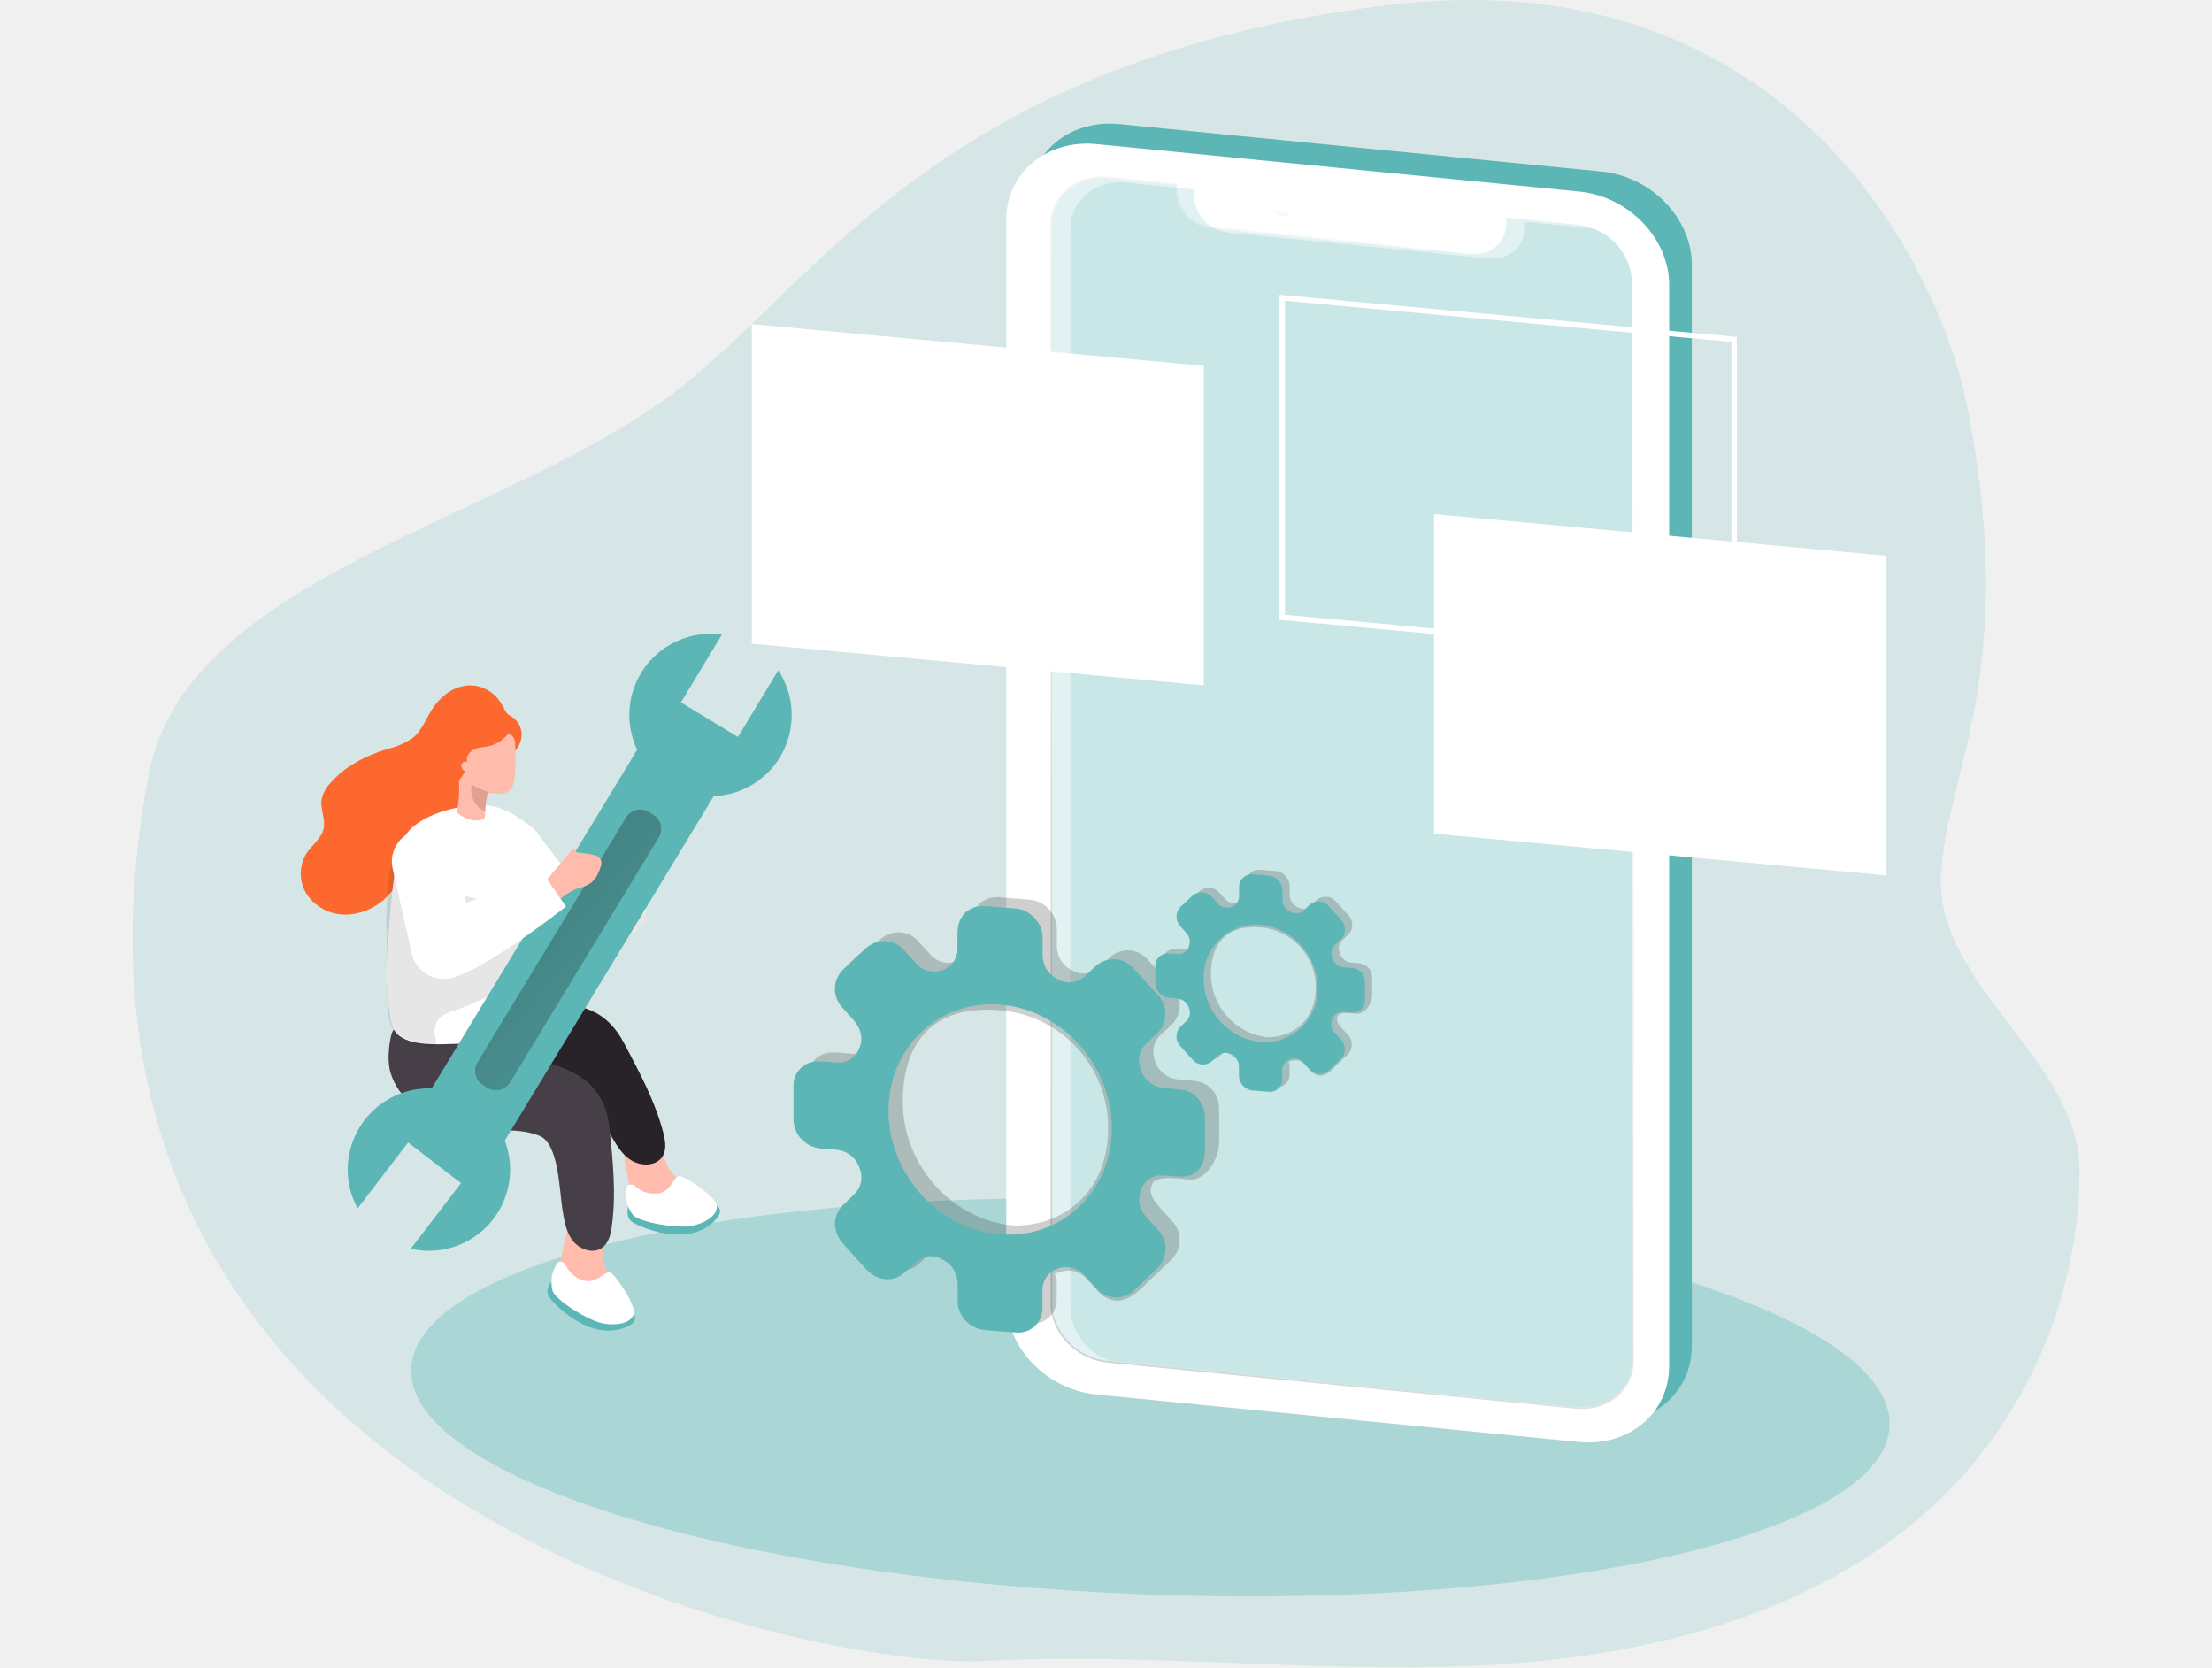
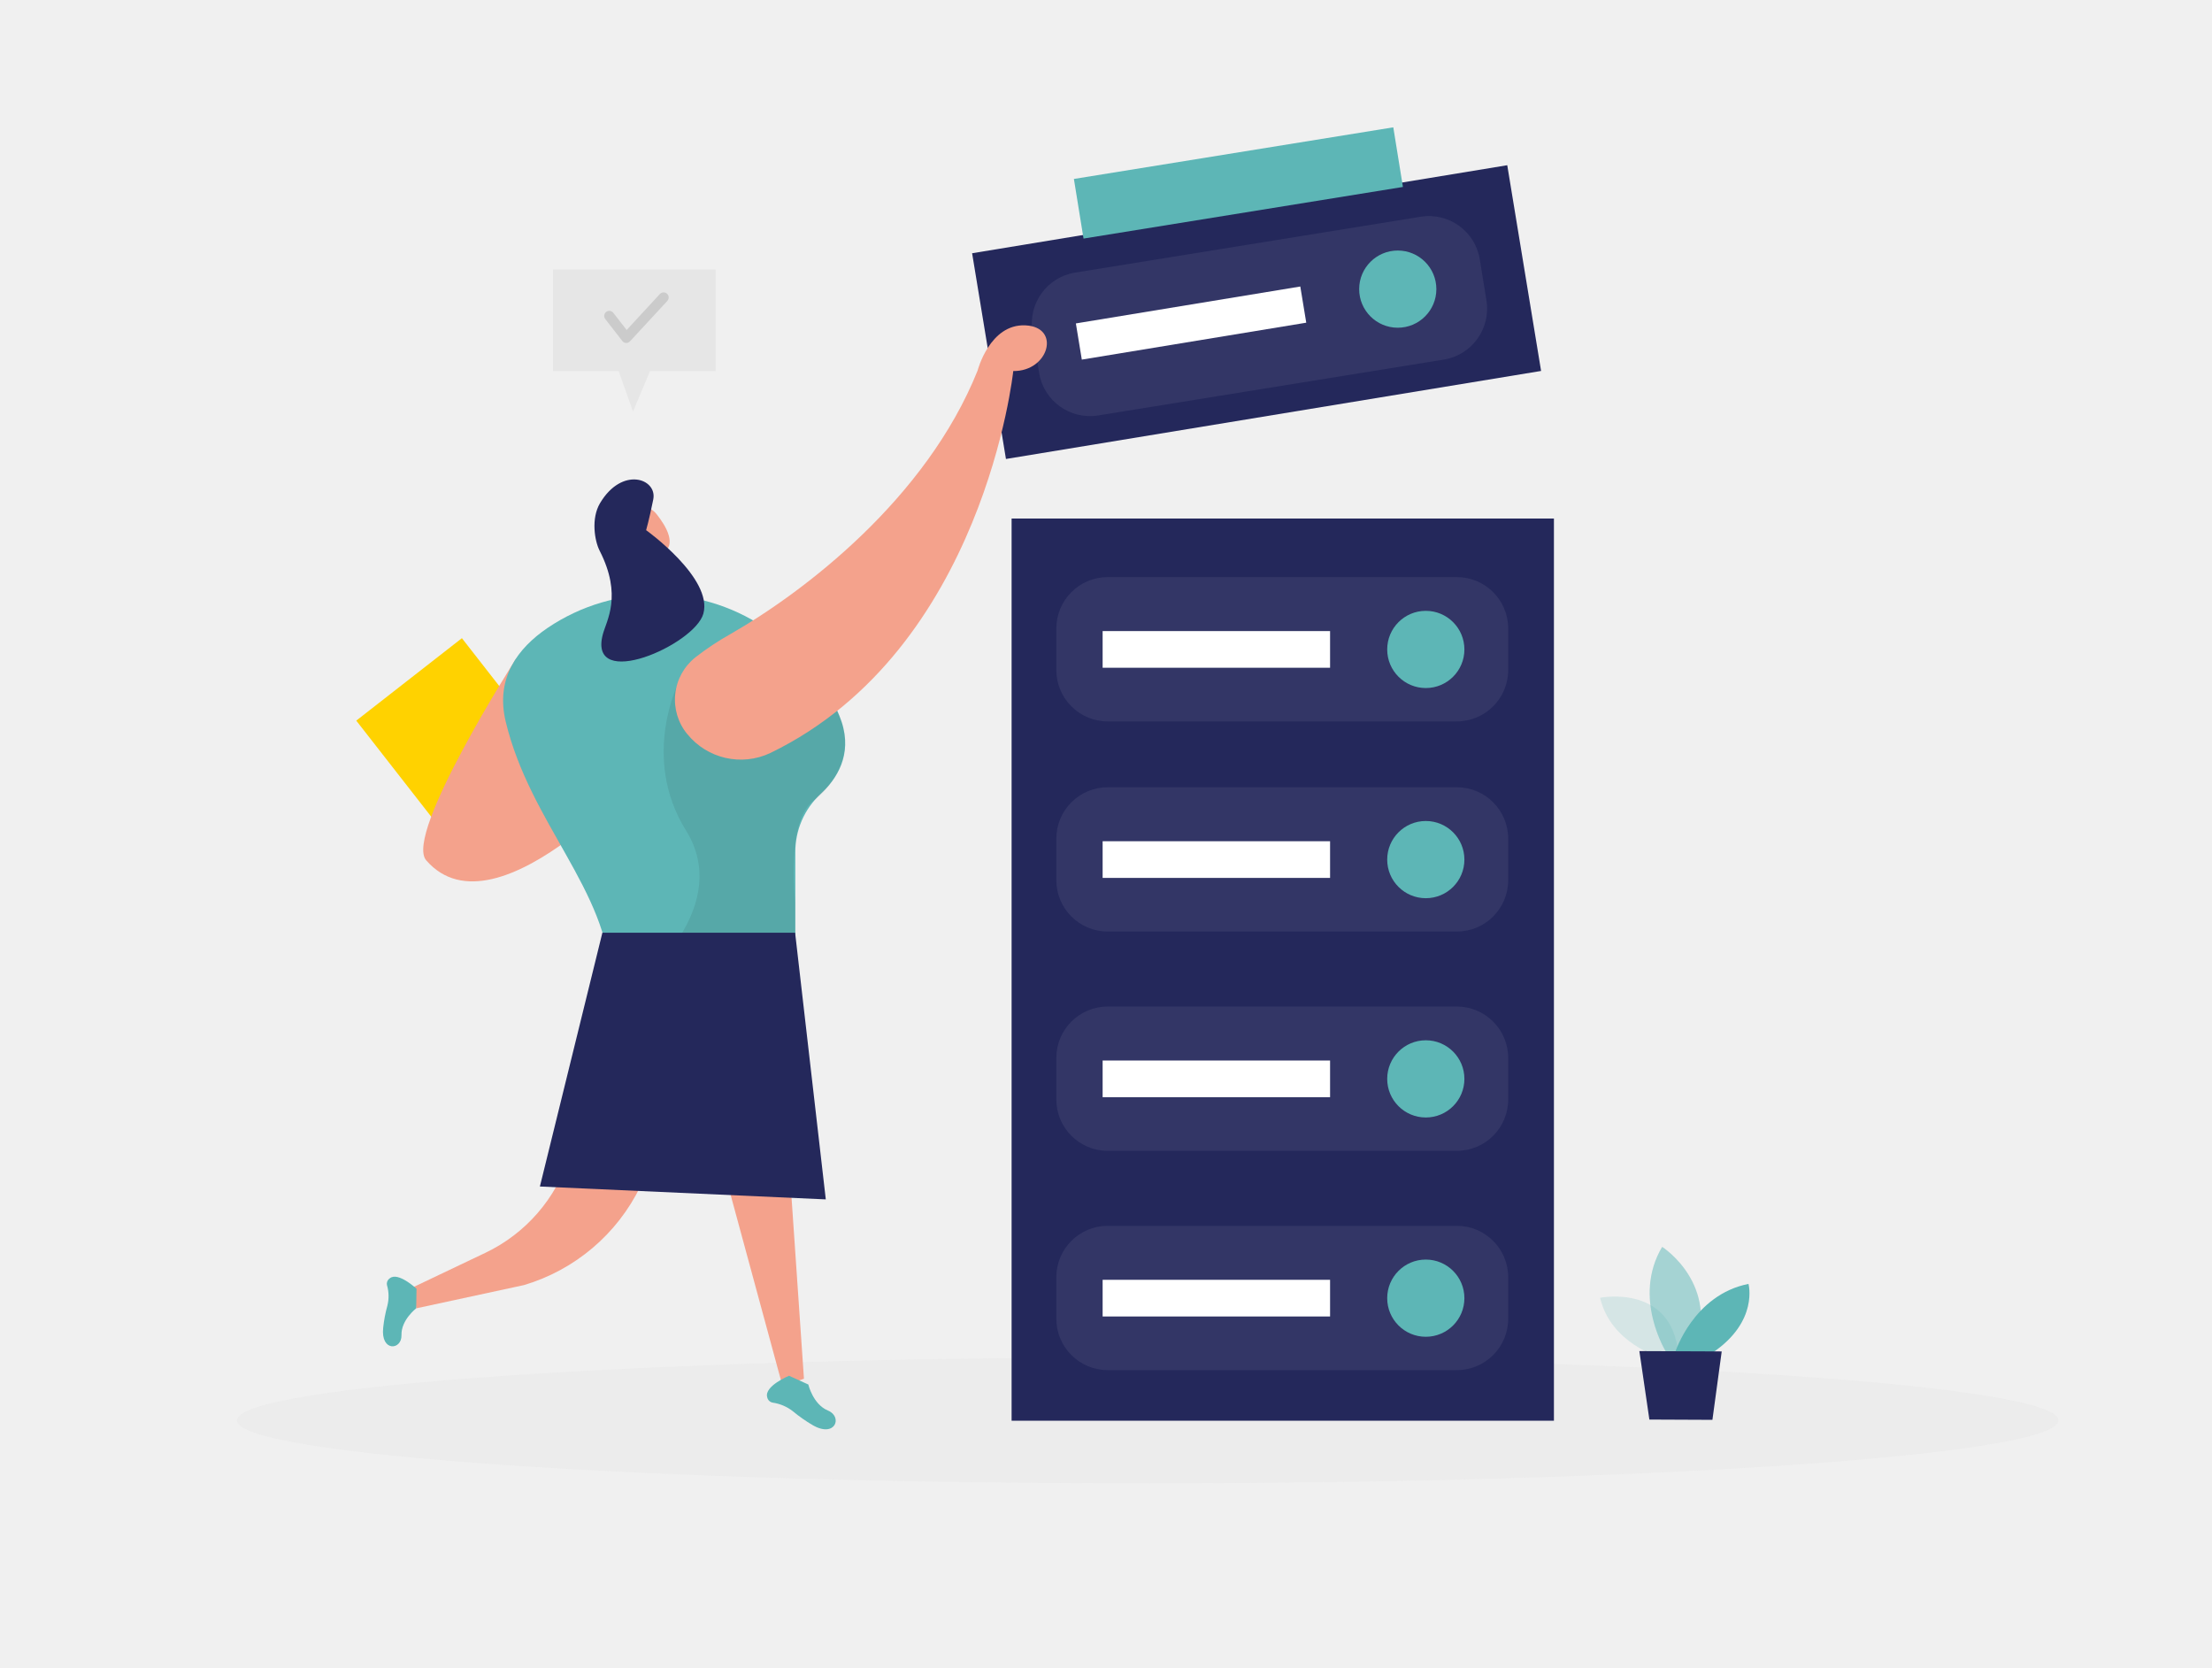
- <svg xmlns="http://www.w3.org/2000/svg" xmlns:xlink="http://www.w3.org/1999/xlink" id="Layer_1" data-name="Layer 1" viewBox="0 0 379.36 324.85" width="406" height="306" class="illustration styles_illustrationTablet__1DWOa">
-   <defs>
-     <linearGradient id="linear-gradient" x1="3202.05" y1="659.23" x2="3373.14" y2="795.88" gradientTransform="matrix(-1.07, -0.1, 0, 1, 3769.86, -194.26)" gradientUnits="userSpaceOnUse">
-       <stop offset="0" stop-color="#fff" />
-       <stop offset="1" stop-color="#cbcbcb" />
-     </linearGradient>
-     <linearGradient id="linear-gradient-2" x1="3286.2" y1="604.81" x2="3286.11" y2="616.25" gradientTransform="matrix(-1.07, -0.1, 0, 1, 3741.22, -228.26)" xlink:href="#linear-gradient" />
-     <linearGradient id="linear-gradient-3" x1="3297.92" y1="606.17" x2="3298.55" y2="614.55" gradientTransform="matrix(-0.45, -0.97, -0.86, 0.5, 2259.48, 2975.32)" xlink:href="#linear-gradient" />
-     <linearGradient id="linear-gradient-4" x1="4274.39" y1="422.64" x2="4158.9" y2="499.42" gradientTransform="matrix(0.91, -0.41, -0.41, -0.91, -3548.42, 2379.55)" gradientUnits="userSpaceOnUse">
-       <stop offset="0.01" />
-       <stop offset="0.13" stop-opacity="0.69" />
-       <stop offset="0.25" stop-opacity="0.32" />
-       <stop offset="1" stop-opacity="0" />
-     </linearGradient>
-   </defs>
-   <path d="M272.41,35.09c81-10.21,108.78,54.09,113.41,76.69,10.78,52.72-3.77,72.56-4.8,92.67-1.1,21.64,27,36.09,27,57.78a89.88,89.88,0,0,1-25.77,62.49c-23.05,23.24-57.15,32-89.83,33.71s-65.47-2.56-98.16-.8C163.31,359.29,4.57,328.72,31.76,185c7.41-39.22,70.82-49.52,104.12-75.82C162.61,88,186.92,45.88,272.41,35.09Z" transform="translate(-28.64 -34)" fill="#5db6b6" opacity="0.18" style="isolation: isolate;" />
-   <ellipse cx="226.95" cy="306.24" rx="38.4" ry="144.15" transform="translate(-116.44 487.22) rotate(-87.79)" fill="#5db6b6" opacity="0.35" style="isolation: isolate;" />
-   <path d="M203.3,72.94V283.6c0,9.1,7.88,17.26,17.59,18.21l94,9.25c9.7.95,17.58-5.65,17.58-14.76V85.64c0-9.11-7.88-17.27-17.58-18.22l-94-9.25C211.18,57.22,203.3,63.83,203.3,72.94Zm9,1c0-5.61,4.85-9.69,10.84-9.1l13.24,1.31v1.24a7.61,7.61,0,0,0,6.94,7.19l50.5,5c3.83.37,6.93-2.23,6.93-5.82V72.52l13.68,1.34c6,.59,10.84,5.62,10.84,11.23V295.16c0,5.61-4.85,9.68-10.84,9.09l-91.29-9c-6-.59-10.84-5.61-10.84-11.23Z" transform="translate(-28.64 -34)" fill="#5db6b6" />
-   <path d="M198.88,76.83V287.49c0,9.1,7.88,17.26,17.59,18.21l94,9.25c9.7.95,17.58-5.65,17.58-14.76V89.53c0-9.11-7.88-17.27-17.58-18.22l-94-9.24C206.76,61.11,198.88,67.72,198.88,76.83Zm9,1c0-5.61,4.85-9.69,10.84-9.1l13.24,1.31v1.24a7.61,7.61,0,0,0,6.94,7.19l50.5,5c3.83.37,6.93-2.23,6.93-5.82V76.41L310,77.75c6,.59,10.84,5.62,10.84,11.23V299.05c0,5.61-4.85,9.68-10.84,9.09l-91.29-9c-6-.59-10.84-5.61-10.84-11.23Z" transform="translate(-28.64 -34)" fill="#fff" />
-   <path d="M207.85,77.87V287.93c0,5.62,4.85,10.64,10.84,11.23l91.29,9c6,.59,10.84-3.48,10.84-9.09V89c0-5.61-4.85-10.64-10.84-11.23L296.3,76.41v1.25c0,3.59-3.1,6.19-6.93,5.82l-50.5-5a7.61,7.61,0,0,1-6.94-7.19V70.08l-13.24-1.31C212.7,68.18,207.85,72.26,207.85,77.87Z" transform="translate(-28.64 -34)" fill="none" stroke-miterlimit="10" stroke-width="0.64" stroke="url(#linear-gradient)" />
-   <path d="M207.85,77.87V287.93c0,5.62,4.85,10.64,10.84,11.23l91.29,9c6,.59,10.84-3.48,10.84-9.09V89c0-5.61-4.85-10.64-10.84-11.23L296.3,76.41v1.25c0,3.59-3.1,6.19-6.93,5.82l-50.5-5a7.61,7.61,0,0,1-6.94-7.19V70.08l-13.24-1.31C212.7,68.18,207.85,72.26,207.85,77.87Z" transform="translate(-28.64 -34)" fill="#fff" />
-   <path d="M320.82,89V299.05c0,5.61-4.85,9.68-10.84,9.1l-91-9h0l-.29,0c-6-.59-10.84-5.61-10.84-11.23V77.87c0-5.61,4.85-9.69,10.84-9.09l13.25,1.29v1.25a7.59,7.59,0,0,0,6.93,7.19l1,.1,49.49,4.87c3.83.37,6.94-2.23,6.94-5.82V76.4L310,77.76a11.8,11.8,0,0,1,3.19.76A11.6,11.6,0,0,1,320.82,89Z" transform="translate(-28.64 -34)" fill="#5db6b6" opacity="0.18" style="isolation: isolate;" />
-   <path d="M320.82,89V299.05c0,5.61-4.85,9.68-10.84,9.1l-91-9h0c-4.4-1.73-7.6-5.89-7.6-10.46V78.67c0-5.62,4.85-9.69,10.83-9.1l9.73,1,3.52.34v1.26a7.37,7.37,0,0,0,4.41,6.48,7.68,7.68,0,0,0,2.52.7l50.5,5c3.83.37,6.94-2.24,6.94-5.82V77.2l13.34,1.32A11.6,11.6,0,0,1,320.82,89Z" transform="translate(-28.64 -34)" fill="#5db6b6" opacity="0.18" style="isolation: isolate;" />
-   <polygon points="228.59 41.74 245.95 43.45 245.95 42.01 228.59 40.3 228.59 41.74" fill="url(#linear-gradient-2)" />
-   <ellipse cx="252.65" cy="74.37" rx="1.72" ry="1.94" transform="translate(32.31 220.96) rotate(-59.69)" fill="url(#linear-gradient-3)" />
-   <g id="Q83r0t" opacity="0.19">
-     <path d="M220.51,287.45a5.53,5.53,0,0,1-3.69-1.79c-.72-.78-1.41-1.6-2.15-2.36a4.7,4.7,0,0,0-5.29-1.48c-1.94.71-.61-.16-.66,2,0,1.11,0,2.22,0,3.33a4.7,4.7,0,0,1-5.21,4.74q-3-.21-6.06-.48a5.78,5.78,0,0,1-5.27-5.76c0-1.11,0-2.22,0-3.33a5.19,5.19,0,0,0-3.06-4.7,4.28,4.28,0,0,0-5.11.59c-.74.65-1.42,1.36-2.15,2-2.19,2-5.35,1.69-7.5-.65-1.49-1.62-3-3.25-4.44-4.9-2.17-2.44-2.16-5.57,0-7.67.69-.66,1.41-1.28,2.08-2a4.55,4.55,0,0,0,1.05-5.16,5.11,5.11,0,0,0-4.32-3.51c-1.08-.14-2.16-.16-3.24-.29a5.75,5.75,0,0,1-5.28-6.06c0-2,0-3.94,0-5.91a4.7,4.7,0,0,1,4.79-5c1.11,0,2.23.12,3.34.21a4.31,4.31,0,0,0,4.68-2.75c.83-1.9.37-3.85-1.26-5.67-.66-.74-1.34-1.46-2-2.21a5.29,5.29,0,0,1,0-7.35c1.58-1.55,3.19-3.06,4.85-4.5a5.17,5.17,0,0,1,7.2.68c.75.8,1.46,1.65,2.23,2.44a4.63,4.63,0,0,0,5.12,1.38,4.27,4.27,0,0,0,3-4.24c0-1,0-2.08,0-3.11.08-3.33,2.27-5.35,5.52-5.11l5.64.45a5.82,5.82,0,0,1,5.43,5.85c0,1,0,2,0,3a5.23,5.23,0,0,0,3,4.95,4.41,4.41,0,0,0,5.36-.72c.67-.63,1.32-1.27,2-1.89a5.19,5.19,0,0,1,7.43.59c1.55,1.66,3.08,3.35,4.59,5.05a5.31,5.31,0,0,1,0,7.51c-.73.71-1.51,1.37-2.23,2.09a4.44,4.44,0,0,0-1.06,4.87,5,5,0,0,0,4,3.64c1.14.22,2.3.24,3.45.35a5.3,5.3,0,0,1,5.06,5.47q.1,3.39,0,6.77c-.1,3.21-2.68,7.24-5.82,7-1-.07-6.49-1-7.23.9s.23,3.07,1.62,4.67c.72.83,1.5,1.62,2.22,2.45a5.34,5.34,0,0,1,0,7.52c-1.5,1.47-3,2.9-4.58,4.34C225.51,284.78,223.07,287.41,220.51,287.45Zm-41.79-38.82c0,12.41,9.66,23.18,21.71,24.15,9.8.08,18.31-6.69,18.3-19a22.9,22.9,0,0,0-21.24-22.95C185.42,229.82,178.74,236.24,178.72,248.63Z" transform="translate(-28.64 -34)" fill="#020202" />
-   </g>
-   <g id="Q83r0t-2" data-name="Q83r0t">
-     <path d="M220.07,286.78a5.47,5.47,0,0,1-3.69-1.78c-.72-.78-1.41-1.6-2.15-2.37a4.71,4.71,0,0,0-5.29-1.47,4.38,4.38,0,0,0-3,4.38c0,1.11,0,2.22,0,3.33a4.7,4.7,0,0,1-5.21,4.74q-3-.21-6.06-.48a5.78,5.78,0,0,1-5.27-5.76c0-1.12,0-2.22,0-3.33a5.19,5.19,0,0,0-3.06-4.7,4.27,4.27,0,0,0-5.11.59c-.74.65-1.42,1.36-2.15,2-2.19,2-5.35,1.69-7.5-.65-1.49-1.63-3-3.25-4.44-4.9-2.17-2.44-2.16-5.57,0-7.67.69-.66,1.41-1.28,2.08-2a4.53,4.53,0,0,0,1.05-5.16,5.11,5.11,0,0,0-4.32-3.51c-1.08-.14-2.16-.16-3.23-.29a5.75,5.75,0,0,1-5.29-6.06c0-2,0-3.94,0-5.91a4.7,4.7,0,0,1,4.79-5c1.11,0,2.23.12,3.34.21a4.31,4.31,0,0,0,4.68-2.75c.83-1.9.37-3.85-1.26-5.67-.66-.74-1.34-1.46-2-2.21a5.31,5.31,0,0,1,0-7.36c1.58-1.54,3.19-3.05,4.85-4.5a5.18,5.18,0,0,1,7.2.69c.75.8,1.46,1.65,2.23,2.44a4.63,4.63,0,0,0,5.12,1.38,4.27,4.27,0,0,0,3-4.24c0-1,0-2.08,0-3.11.08-3.33,2.27-5.36,5.52-5.11,1.88.15,3.76.29,5.64.45a5.82,5.82,0,0,1,5.43,5.85c0,1,0,2,0,3a5.23,5.23,0,0,0,3,4.95,4.41,4.41,0,0,0,5.36-.72c.67-.63,1.32-1.27,2-1.89a5.19,5.19,0,0,1,7.43.59c1.55,1.66,3.08,3.35,4.59,5a5.31,5.31,0,0,1,0,7.51c-.73.71-1.5,1.37-2.23,2.09a4.44,4.44,0,0,0-1.06,4.87,5,5,0,0,0,4,3.64c1.14.22,2.3.23,3.45.35a5.3,5.3,0,0,1,5.06,5.47q.11,3.39,0,6.77c-.1,3.21-2.08,5-5.22,4.75-1-.07-2-.19-3-.22a4.12,4.12,0,0,0-4.19,2.84,4.82,4.82,0,0,0,1,5.23c.72.83,1.5,1.62,2.22,2.44a5.35,5.35,0,0,1,0,7.53c-1.5,1.47-3,2.9-4.58,4.34A4.7,4.7,0,0,1,220.07,286.78Zm-44.13-36.45c0,12.4,9.67,23.18,21.71,24.15s21.8-8.32,21.8-20.66-9.75-23.11-21.69-24.08S176,237.94,175.94,250.33Z" transform="translate(-28.64 -34)" fill="#5db6b6" />
-   </g>
-   <g id="Q83r0t-3" data-name="Q83r0t" opacity="0.19">
-     <path d="M260.09,243.57a2.78,2.78,0,0,1-1.88-.91c-.37-.4-.72-.82-1.09-1.21a2.42,2.42,0,0,0-2.7-.75c-1,.36-.31-.08-.34,1,0,.57,0,1.14,0,1.7a2.41,2.41,0,0,1-2.66,2.42l-3.09-.25a3,3,0,0,1-2.69-2.94c0-.56,0-1.13,0-1.7a2.65,2.65,0,0,0-1.56-2.39,2.18,2.18,0,0,0-2.61.3c-.37.33-.72.69-1.09,1a2.66,2.66,0,0,1-3.83-.33c-.76-.83-1.52-1.66-2.27-2.5a2.72,2.72,0,0,1,0-3.91l1.06-1a2.32,2.32,0,0,0,.53-2.63,2.6,2.6,0,0,0-2.2-1.8c-.55-.07-1.1-.08-1.65-.14a3,3,0,0,1-2.7-3.1v-3a2.4,2.4,0,0,1,2.45-2.54c.56,0,1.13.06,1.7.11a2.2,2.2,0,0,0,2.39-1.4,2.58,2.58,0,0,0-.65-2.89c-.33-.38-.68-.75-1-1.13a2.7,2.7,0,0,1,0-3.75c.8-.79,1.63-1.56,2.47-2.3a2.65,2.65,0,0,1,3.67.35c.39.41.75.84,1.14,1.24a2.35,2.35,0,0,0,2.61.71,2.17,2.17,0,0,0,1.54-2.16c0-.53,0-1.06,0-1.59a2.46,2.46,0,0,1,2.81-2.6l2.88.22a3,3,0,0,1,2.77,3c0,.51,0,1,0,1.53a2.71,2.71,0,0,0,1.53,2.53,2.25,2.25,0,0,0,2.74-.37c.34-.32.67-.65,1-1a2.64,2.64,0,0,1,3.79.3c.79.85,1.58,1.7,2.35,2.57a2.71,2.71,0,0,1,0,3.83c-.37.37-.76.7-1.13,1.07a2.24,2.24,0,0,0-.54,2.48,2.55,2.55,0,0,0,2,1.86c.58.11,1.17.12,1.75.18a2.69,2.69,0,0,1,2.58,2.79q.06,1.72,0,3.45c-.05,1.64-1.36,3.69-3,3.59-.52,0-3.32-.5-3.7.45s.12,1.57.83,2.39c.37.42.77.82,1.14,1.24a2.74,2.74,0,0,1,0,3.84c-.77.75-1.56,1.48-2.34,2.21C262.64,242.21,261.4,243.55,260.09,243.57Zm-21.31-19.8a12.37,12.37,0,0,0,11.07,12.32c5,0,9.34-3.41,9.34-9.71a11.69,11.69,0,0,0-10.84-11.7C242.2,214.18,238.79,217.45,238.78,223.77Z" transform="translate(-28.64 -34)" fill="#020202" />
-   </g>
-   <g id="Q83r0t-4" data-name="Q83r0t">
-     <path d="M259.87,243.23a2.74,2.74,0,0,1-1.88-.91c-.37-.4-.72-.81-1.1-1.2a2.42,2.42,0,0,0-2.7-.76,2.24,2.24,0,0,0-1.53,2.24c0,.56,0,1.13,0,1.69a2.39,2.39,0,0,1-2.66,2.42l-3.09-.24a2.94,2.94,0,0,1-2.68-2.94c0-.57,0-1.13,0-1.7a2.68,2.68,0,0,0-1.56-2.4,2.18,2.18,0,0,0-2.6.31c-.38.33-.73.69-1.1,1a2.66,2.66,0,0,1-3.83-.34c-.76-.82-1.52-1.65-2.26-2.5a2.72,2.72,0,0,1,0-3.91c.35-.33.71-.65,1.06-1a2.32,2.32,0,0,0,.53-2.64,2.59,2.59,0,0,0-2.2-1.79c-.55-.07-1.1-.08-1.65-.14a3,3,0,0,1-2.7-3.1c0-1,0-2,0-3a2.39,2.39,0,0,1,2.44-2.54c.56,0,1.13.06,1.7.1a2.2,2.2,0,0,0,2.39-1.39,2.61,2.61,0,0,0-.64-2.9c-.34-.37-.69-.74-1-1.13a2.7,2.7,0,0,1,0-3.75c.81-.79,1.63-1.55,2.48-2.29a2.64,2.64,0,0,1,3.67.35c.38.41.74.84,1.13,1.24a2.35,2.35,0,0,0,2.61.7,2.17,2.17,0,0,0,1.55-2.16c0-.52,0-1.06,0-1.58a2.48,2.48,0,0,1,2.82-2.61l2.87.23a3,3,0,0,1,2.77,3c0,.52,0,1,0,1.54a2.66,2.66,0,0,0,1.52,2.52,2.25,2.25,0,0,0,2.74-.36c.34-.32.67-.65,1-1a2.64,2.64,0,0,1,3.78.3c.8.85,1.58,1.71,2.35,2.58a2.72,2.72,0,0,1,0,3.83c-.38.36-.77.7-1.14,1.06a2.28,2.28,0,0,0-.54,2.49,2.56,2.56,0,0,0,2,1.86,17.19,17.19,0,0,0,1.76.17,2.71,2.71,0,0,1,2.58,2.8q0,1.72,0,3.45a2.3,2.3,0,0,1-2.67,2.42c-.51,0-1-.1-1.54-.11a2.1,2.1,0,0,0-2.14,1.45,2.46,2.46,0,0,0,.51,2.66c.37.43.77.83,1.14,1.25a2.73,2.73,0,0,1,0,3.84c-.77.75-1.56,1.48-2.34,2.21A2.41,2.41,0,0,1,259.87,243.23Zm-22.51-18.59A12.38,12.38,0,0,0,248.43,237a10.28,10.28,0,0,0,11.12-10.54,12.42,12.42,0,0,0-11.06-12.28A10.23,10.23,0,0,0,237.36,224.64Z" transform="translate(-28.64 -34)" fill="#5db6b6" />
-   </g>
-   <polygon points="341.67 170.55 253.61 162.43 253.61 100.16 341.67 108.28 341.67 170.55" fill="#fff" />
-   <polygon points="208.72 133.53 120.66 125.41 120.66 63.14 208.72 71.27 208.72 133.53" fill="#fff" />
-   <polygon points="312.07 128.4 224.01 120.27 224.01 58.01 312.07 66.13 312.07 128.4" fill="none" stroke="#fff" stroke-miterlimit="10" stroke-width="1.06" />
-   <path d="M100.64,171.34a7.25,7.25,0,0,0-4.46-3.57c-3.84-1-7.3,1.42-9.26,4.55-1.15,1.83-1.91,4-3.57,5.37a13.85,13.85,0,0,1-5,2.22c-4.19,1.3-8.29,3.33-11.16,6.65a6.54,6.54,0,0,0-1.73,3.33c-.23,1.82.79,3.66.44,5.46-.39,2-2.32,3.31-3.42,5a7.54,7.54,0,0,0,.39,8.29,9.16,9.16,0,0,0,7.69,3.55,11.69,11.69,0,0,0,7.8-3.64c4.32-4.43,5.45-11.61,10.59-15.06,1.4-.94,3.12-1.65,3.81-3.18.49-1.08.33-2.33.53-3.49a5.91,5.91,0,0,1,3.62-4.48c3-1.15,6.18-.13,7.36-4a4.1,4.1,0,0,0-1.56-4.58,5.86,5.86,0,0,1-1-.65,4.19,4.19,0,0,1-.81-1.41C100.76,171.57,100.7,171.46,100.64,171.34Z" transform="translate(-28.64 -34)" fill="#fc682d" />
-   <path d="M125.87,191.79l-.11-.09.34.11Z" transform="translate(-28.64 -34)" fill="#fff" />
-   <path d="M125.33,264.27a9.49,9.49,0,0,0,1.24,3.94,6.85,6.85,0,0,0,3.27,2.37,11.66,11.66,0,0,0,8.67-.21,1.74,1.74,0,0,0,.92-.72,1.44,1.44,0,0,0,.07-.87,6.38,6.38,0,0,0-2.74-3.75,14.41,14.41,0,0,1-3.52-3.16c-1.64-2.5-1.53-9.67-6.38-7.93C122.8,255.4,124.85,261.34,125.33,264.27Z" transform="translate(-28.64 -34)" fill="#ffbbab" />
-   <path d="M97.65,231.77a96.13,96.13,0,0,1,11.57-1.87c6.82-.67,11.81,1,15.14,7.24,3,5.68,6.13,11.42,7.72,17.66.37,1.47.64,3.12-.13,4.43-1.13,1.93-4,2.08-6,.92s-3.08-3.2-4.23-5.13c-2-3.26-5.41-11.3-9.39-11.27-5.31,0-10.55,3.74-15.75,4.71a2,2,0,0,1-1.6-.16c-.34-.26-3.83.17-4-.25-1.17-4,1.49-9.05,1.32-13.24a2.29,2.29,0,0,1,.18-1.25,2.45,2.45,0,0,1,1.58-.93C95.31,232.33,96.48,232,97.65,231.77Z" transform="translate(-28.64 -34)" fill="#282328" />
-   <path d="M125.22,269.14s-.49,1.83.5,2.74,10.66,5.4,16.15.16-8.82-4.06-8.82-4.06Z" transform="translate(-28.64 -34)" fill="#5db6b6" />
-   <path d="M125.07,265a1.3,1.3,0,0,1,1.67.22,5.31,5.31,0,0,0,5,1.14c1.91-.71,2.42-3.08,3.4-3.21s6.74,3.67,7.27,5.54-2,3.61-4.89,4.16-9.86-.68-11.32-2.07A6.36,6.36,0,0,1,125.07,265Z" transform="translate(-28.64 -34)" fill="#fff" />
-   <path d="M112.17,279.22a9.58,9.58,0,0,0-.34,4.11,6.78,6.78,0,0,0,2.13,3.43,11.63,11.63,0,0,0,8.1,3.09,1.68,1.68,0,0,0,1.12-.31,1.5,1.5,0,0,0,.4-.78,6.42,6.42,0,0,0-1.12-4.51,14.32,14.32,0,0,1-2-4.26c-.57-2.93,2.25-9.53-2.9-9.75C113.2,270,112.85,276.32,112.17,279.22Z" transform="translate(-28.64 -34)" fill="#ffbbab" />
-   <path d="M98.89,238.65a96.33,96.33,0,0,1,11.41,2.65c6.57,2,10.54,5.44,11.27,12.45.67,6.4,1.34,12.89.44,19.26-.21,1.5-.59,3.13-1.79,4.05-1.78,1.36-4.53.39-5.87-1.41s-1.64-4.13-2-6.35c-.56-3.76-.72-12.51-4.41-14-6.27-2.52-13.5.65-19.51-2.68a29.17,29.17,0,0,1-6-4.09,12.06,12.06,0,0,1-3.68-6.13,13,13,0,0,1-.15-3.79,15.42,15.42,0,0,1,.5-3.1c.36-1.17.55-1,1.75-.83,2,.29,4,.72,6,1.19C90.93,236.82,94.86,238,98.89,238.65Z" transform="translate(-28.64 -34)" fill="#473f47" />
-   <path d="M110.23,283.68s-1.15,1.51-.58,2.73,7.81,9,14.88,6.27-6.61-7.11-6.61-7.11Z" transform="translate(-28.64 -34)" fill="#5db6b6" />
-   <path d="M111.65,279.82a1.29,1.29,0,0,1,1.46.84,5.3,5.3,0,0,0,4.21,2.95c2,.07,3.41-1.93,4.36-1.68s4.85,6,4.63,7.89-3.19,2.59-6.1,2-8.87-4.37-9.69-6.21A6.35,6.35,0,0,1,111.65,279.82Z" transform="translate(-28.64 -34)" fill="#fff" />
-   <path d="M118.24,216.35c-.28,1.56-.95,2.88-2.38,3.17a2.08,2.08,0,0,1-.36,0c-2.58.2-5.66-2.11-7.76-4.06a32.69,32.69,0,0,1-2.48-2.57l2-16.86,10.75,14A19.47,19.47,0,0,1,118.24,216.35Z" transform="translate(-28.64 -34)" fill="#fff" />
-   <path d="M129,213.22a24.44,24.44,0,0,1-6.59,5.15,11.91,11.91,0,0,1-5.77,1.33,2,2,0,0,1-.76-.18,2.15,2.15,0,0,1-1-.87,6.12,6.12,0,0,1-1-3.66c.26-3.38,4.14-4.89,4.14-4.89s8.6-1.65,9.54-1.1c.51.3.88,1.52,1.12,2.58C128.88,212.46,129,213.22,129,213.22Z" transform="translate(-28.64 -34)" fill="#fff" />
-   <path d="M129,213.22a24.44,24.44,0,0,1-6.59,5.15,11.91,11.91,0,0,1-5.77,1.33,2,2,0,0,1-.76-.18,2.08,2.08,0,0,1-.36,0c-2.58.2-5.66-2.11-7.76-4.06l0,0,1.39-5a19.89,19.89,0,0,0,4.73,4.48,7.56,7.56,0,0,0,4.35,1.36,4.9,4.9,0,0,0,1.24-.22,40.27,40.27,0,0,0,9.21-4.55C128.88,212.46,129,213.22,129,213.22Z" transform="translate(-28.64 -34)" fill="#020202" opacity="0.1" />
-   <path d="M127.12,204.54a3.82,3.82,0,0,0-1.38,1.88,3.6,3.6,0,0,0,0,1.18,4.26,4.26,0,0,0,.22,1.06,4.33,4.33,0,0,0,.76,1.1l.7.81a1,1,0,0,0,.3.27.65.65,0,0,0,.74-.22,1.78,1.78,0,0,0,.33-.74c.41-1.4,1.55-3.64,1.31-5.11C129.83,203,128,203.75,127.12,204.54Z" transform="translate(-28.64 -34)" fill="#ffbbab" />
-   <path d="M107.84,215.47c-.1.78-.09,1.6-.19,2.39-.5,4.36-2.07,8.72-1.28,13.15a4.75,4.75,0,0,1,0,3,3.6,3.6,0,0,1-2,1.53c-4.09,1.64-8.6,1.75-13,1.84-3.31.07-8,.48-10.85-1.64-1.19-.9-1.46-2.34-1.7-3.78a66.66,66.66,0,0,1-.39-14c0-.61.06-1.22.1-1.83q.38-6.3,1.24-12.54c.43-3,1.06-6.27,3.31-8.32,3-2.72,8.32-4.13,12.27-4.38a13.3,13.3,0,0,1,3.83.25,16.2,16.2,0,0,1,4.94,2.37c1.81,1.17,3.42,2.18,4.13,4.19a26,26,0,0,1,1.31,7.16,24.65,24.65,0,0,1-.69,6.79c-.24,1.09-.66,2.16-.9,3.24C107.9,215.07,107.87,215.27,107.84,215.47Z" transform="translate(-28.64 -34)" fill="#fff" />
-   <path d="M87.11,238c-1.31.22-4.08-1.29-5-1.57-.56-.18-1-.53-1.61-.74-2.8-1.06-2.17-9.21-2.19-11.42-.06-5.85-.49-12,.13-17.75A19.58,19.58,0,0,1,80,200a7.63,7.63,0,0,1,4.9-4.28,2.18,2.18,0,0,1,1.29,0c1.71.66,1.73,3.6,1.86,5,.2,2.21.7,4.54,2.41,6.09,4.17,3.79,12.14,2.31,17.16,2.09a2.31,2.31,0,0,1,1.33.21,1.68,1.68,0,0,1,.48,2,9.48,9.48,0,0,1-1.16,1.86c-1.46,2.23-1.48,5.09-2.46,7.57a14.48,14.48,0,0,1-6.45,6.88,63.17,63.17,0,0,1-8.83,3.77,5.89,5.89,0,0,0-1.88,1,3.84,3.84,0,0,0-1.15,2.51c-.08.61.47,2.54.19,2.94A.78.78,0,0,1,87.11,238Z" transform="translate(-28.64 -34)" fill="#020202" opacity="0.1" />
-   <rect x="104.64" y="176.3" width="17.45" height="86.03" transform="translate(67.87 431.61) rotate(-148.75)" fill="#5db6b6" />
-   <rect x="109.78" y="187.95" width="7.46" height="62.24" rx="3.21" transform="translate(68.27 431.24) rotate(-148.75)" fill="url(#linear-gradient-4)" />
-   <path d="M102.1,188a2.84,2.84,0,0,1-1.88.68,9.93,9.93,0,0,1-1.72-.17l-.32-.06a.36.36,0,0,0-.23,0,.33.33,0,0,0-.14.24,18.77,18.77,0,0,0-.47,3.42h0c0,.21,0,.42,0,.63a1.18,1.18,0,0,1-.14.64,1.08,1.08,0,0,1-.74.37,5.27,5.27,0,0,1-1.58.08,7,7,0,0,1-3-1.49,32.17,32.17,0,0,0,.39-5.88c-.07-2.54-.42-5.12.15-7.6a4.14,4.14,0,0,1,5.24-3.49,9.51,9.51,0,0,1,4.94,2,2,2,0,0,1,.58,1.6c.07,1,.11,2,.1,3s-.08,2.3-.2,3.45A3.91,3.91,0,0,1,102.1,188Z" transform="translate(-28.64 -34)" fill="#ffbbab" />
-   <path d="M98.5,188.53l-.32-.06a.36.36,0,0,0-.23,0,.33.33,0,0,0-.14.24,18.77,18.77,0,0,0-.47,3.42h0a4.63,4.63,0,0,1-2.59-5.24,19.34,19.34,0,0,0,3.73,1.61Z" transform="translate(-28.64 -34)" fill="#e0a194" />
-   <path d="M113.73,200.17l.38-.45c.16-.19.41-.41.63-.29s.21.45.4.59a.67.67,0,0,0,.34.1,18.87,18.87,0,0,1,3.16.49,1.75,1.75,0,0,1,1.35,1.21,2.38,2.38,0,0,1-.21,1.28,6.45,6.45,0,0,1-1.63,2.78,6.7,6.7,0,0,1-2.27,1.08,7.34,7.34,0,0,0-2,.85c-.81.4-1.46,1.09-2.26,1.53a2.17,2.17,0,0,1-2.8-3.27l1.33-1.58Z" transform="translate(-28.64 -34)" fill="#ffbbab" />
-   <rect x="81.02" y="195.4" width="12.53" height="29.5" rx="6.27" transform="translate(-72.69 -9.68) rotate(-12.7)" fill="#fff" />
-   <path d="M93.92,209.85,108.53,204l4.56,6.62s-19.35,15.34-24.36,14-2.21-6.44-2.21-6.44S85.29,212.21,93.92,209.85Z" transform="translate(-28.64 -34)" fill="#fff" />
-   <path d="M98.63,179.23c-1.06.33-2.23.29-3.26.7s-1.93,1.58-1.46,2.59c-.38-.36-1.1,0-1.2.49a1.35,1.35,0,0,0,.72,1.3l-1.31,2a1.09,1.09,0,0,1-.44.46.88.88,0,0,1-.6,0,3.12,3.12,0,0,1-2-1.81,7.93,7.93,0,0,1-.57-2.74,39.36,39.36,0,0,1,0-5.32A6.83,6.83,0,0,1,89,174.4a5.58,5.58,0,0,1,2.21-2.18A9.13,9.13,0,0,1,97.86,171c1.69.4,4.38,1.95,4.65,3.9S100.15,178.76,98.63,179.23Z" transform="translate(-28.64 -34)" fill="#fc682d" />
-   <path d="M150.21,186.36a15.82,15.82,0,1,1-6.74-28.71l-3.75,6.21-4.22,7,11.11,6.73,4.26-7.05,3.59-5.93A15.82,15.82,0,0,1,150.21,186.36Z" transform="translate(-28.64 -34)" fill="#5db6b6" />
-   <path d="M93.85,275.82a15.67,15.67,0,0,1-11,1.47l9.8-12.78L82.33,256.6,72.5,269.43l-.06-.1a15.82,15.82,0,1,1,21.41,6.49Z" transform="translate(-28.64 -34)" fill="#5db6b6" />
+ <svg xmlns="http://www.w3.org/2000/svg" id="Layer_1" data-name="Layer 1" viewBox="0 0 400 300" width="406" height="306" class="illustration styles_illustrationTablet__1DWOa">
+   <ellipse cx="207.55" cy="256.09" rx="164.68" ry="11.38" fill="#e6e6e6" opacity="0.45" />
+   <path d="M111.88,179.92,103,208.24A29.06,29.06,0,0,1,87.75,225.8l-13,6.19.52,3.84,19.46-4.2a34.26,34.26,0,0,0,21.09-17.88l13.74-28.29Z" fill="#f4a28c" />
+   <path d="M300.22,244.67s-8.93-2.44-10.87-10.75c0,0,13.83-2.79,14.23,11.49Z" fill="#5db6b6" opacity="0.19" />
+   <path d="M301.32,243.79s-6.24-9.86-.75-19.08c0,0,10.52,6.68,5.84,19.1Z" fill="#5db6b6" opacity="0.51" />
+   <path d="M302.92,243.79s3.3-10.41,13.26-12.38c0,0,1.87,6.76-6.45,12.41Z" fill="#5db6b6" />
+   <polygon points="296.45 243.56 298.26 255.94 309.66 255.99 311.34 243.62 296.45 243.56" fill="#24285b" />
+   <rect x="182.93" y="93.02" width="98.07" height="163.13" fill="#24285b" />
+   <rect x="178.2" y="36.86" width="98.07" height="37.7" transform="translate(-6.03 37.6) rotate(-9.34)" fill="#24285b" />
+   <rect x="194.12" y="26.29" width="58.34" height="10.89" transform="matrix(0.99, -0.16, 0.16, 0.99, -2.19, 36.65)" fill="#5db6b6" />
+   <rect x="191.02" y="141.61" width="81.71" height="26.09" rx="9.29" fill="#fff" opacity="0.07" />
+   <circle cx="257.83" cy="154.69" r="6.98" fill="#5db6b6" />
+   <rect x="199.39" y="151.37" width="41.13" height="6.63" fill="#fff" />
+   <rect x="191.02" y="103.61" width="81.71" height="26.09" rx="9.29" fill="#fff" opacity="0.07" />
+   <circle cx="257.83" cy="116.69" r="6.98" fill="#5db6b6" />
+   <rect x="199.39" y="113.37" width="41.13" height="6.63" fill="#fff" />
+   <rect x="186.28" y="42.68" width="81.71" height="26.09" rx="9.29" transform="matrix(0.99, -0.16, 0.16, 0.99, -6.03, 37.59)" fill="#fff" opacity="0.07" />
+   <circle cx="252.76" cy="51.54" r="6.98" fill="#5db6b6" />
+   <rect x="194.82" y="54.37" width="41.13" height="6.63" transform="translate(-6.51 35.71) rotate(-9.34)" fill="#fff" />
+   <rect x="191.02" y="181.26" width="81.71" height="26.09" rx="9.29" fill="#fff" opacity="0.07" />
+   <circle cx="257.83" cy="194.34" r="6.98" fill="#5db6b6" />
+   <rect x="199.39" y="191.02" width="41.13" height="6.63" fill="#fff" />
+   <rect x="191.02" y="220.91" width="81.71" height="26.09" rx="9.29" fill="#fff" opacity="0.07" />
+   <circle cx="257.83" cy="233.99" r="6.98" fill="#5db6b6" />
+   <rect x="199.39" y="230.67" width="41.13" height="6.63" fill="#fff" />
+   <polygon points="141.22 187.91 145.38 248.56 141.51 249.9 126.11 193.16 141.22 187.91" fill="#f4a28c" />
+   <path d="M146.17,249.6s.84,3.59,3.55,4.71,1.34,5-2.74,2.65a26.25,26.25,0,0,1-3.6-2.52,7.71,7.71,0,0,0-3.65-1.56,1.24,1.24,0,0,1-1-1c-.55-2,3.95-3.86,3.95-3.86Z" fill="#5db6b6" />
+   <path d="M75.26,235.83s-2.74,2.1-2.66,4.84-3.78,3.07-3.31-1.32a24.35,24.35,0,0,1,.76-4,7.08,7.08,0,0,0-.07-3.71,1.2,1.2,0,0,1,.52-1.25c1.49-1.22,4.82,1.9,4.82,1.9Z" fill="#5db6b6" />
+   <polygon points="118.01 100 119.45 105.83 114.72 108.33 113.89 98.35 118.01 100" fill="#f4a28c" />
+   <path d="M112.78,92.73a3.56,3.56,0,0,1,5.94-.52c1.75,2.2,3.8,5.64,1,7.2-4.21,2.39-7.48-3-7.48-3A6.54,6.54,0,0,1,112.78,92.73Z" fill="#f4a28c" />
+   <rect x="67.37" y="123.51" width="34.3" height="24.23" transform="translate(29.61 285.7) rotate(-127.97)" fill="#ffd200" />
+   <path d="M93.36,118.29S73,150.13,77.07,154.82c12.94,14.88,41.67-18.64,41.67-18.64Z" fill="#f4a28c" />
+   <path d="M139.42,113.54A35.15,35.15,0,0,0,99,112.81c-5.33,3.63-9.44,9-7.56,16.9,4.41,18.4,18.51,30.53,19,46.72l33.38-2.24V153.35a14.27,14.27,0,0,1,4.55-10.51c2.91-2.68,5.8-7.05,3.82-13.06C150.39,124.45,145.84,118.25,139.42,113.54Z" fill="#5db6b6" />
+   <path d="M115.43,96.45s-1-.94-1.52.24,1.2,1.91,1.79,1.34S115.43,96.45,115.43,96.45Z" fill="#f4a28c" />
+   <path d="M122.9,122.21s-7.21,13.79,1.16,27.23-7.5,26.58-7.5,26.58l27.22-1.83V162.31s-1.68-15,3.51-18.41c0,0,8.88-6.4,4.1-16.09s-28.49-5.6-28.49-5.6" opacity="0.08" />
+   <path d="M109,114c.64-2.49,3.61-7-.58-15.19-.88-1.73-1.58-5.78.09-8.58,4-6.71,10.38-4.42,9.62-.66s-1.29,5.55-1.29,5.55,12.12,8.69,10.35,15.1C125.62,115.87,106.3,124.34,109,114Z" fill="#24285b" />
+   <polygon points="108.93 167.91 143.78 167.91 149.33 216.13 97.63 213.8 108.93 167.91" fill="#24285b" />
+   <path d="M124.28,132a9.79,9.79,0,0,1,1.44-13.86,50.17,50.17,0,0,1,6.38-4.24c13.29-7.61,35.38-24.43,44.68-47.63,0,0,2.18-8.48,8.65-8.18s4.24,8.34-2.2,8.26c0,0-5.27,50.34-43.94,69.07a12.46,12.46,0,0,1-15-3.42Z" fill="#f4a28c" />
+   <polygon points="100 47.99 100 66.36 111.87 66.36 114.47 73.67 117.54 66.36 129.41 66.36 129.41 47.99 100 47.99" fill="#e6e6e6" />
+   <path d="M113.22,61.28h0a.91.91,0,0,1-.68-.36l-3.11-4a.92.92,0,0,1,1.45-1.13l2.44,3.14,6-6.5a.92.92,0,1,1,1.35,1.25L113.9,61A.93.93,0,0,1,113.22,61.28Z" opacity="0.12" />
</svg>
